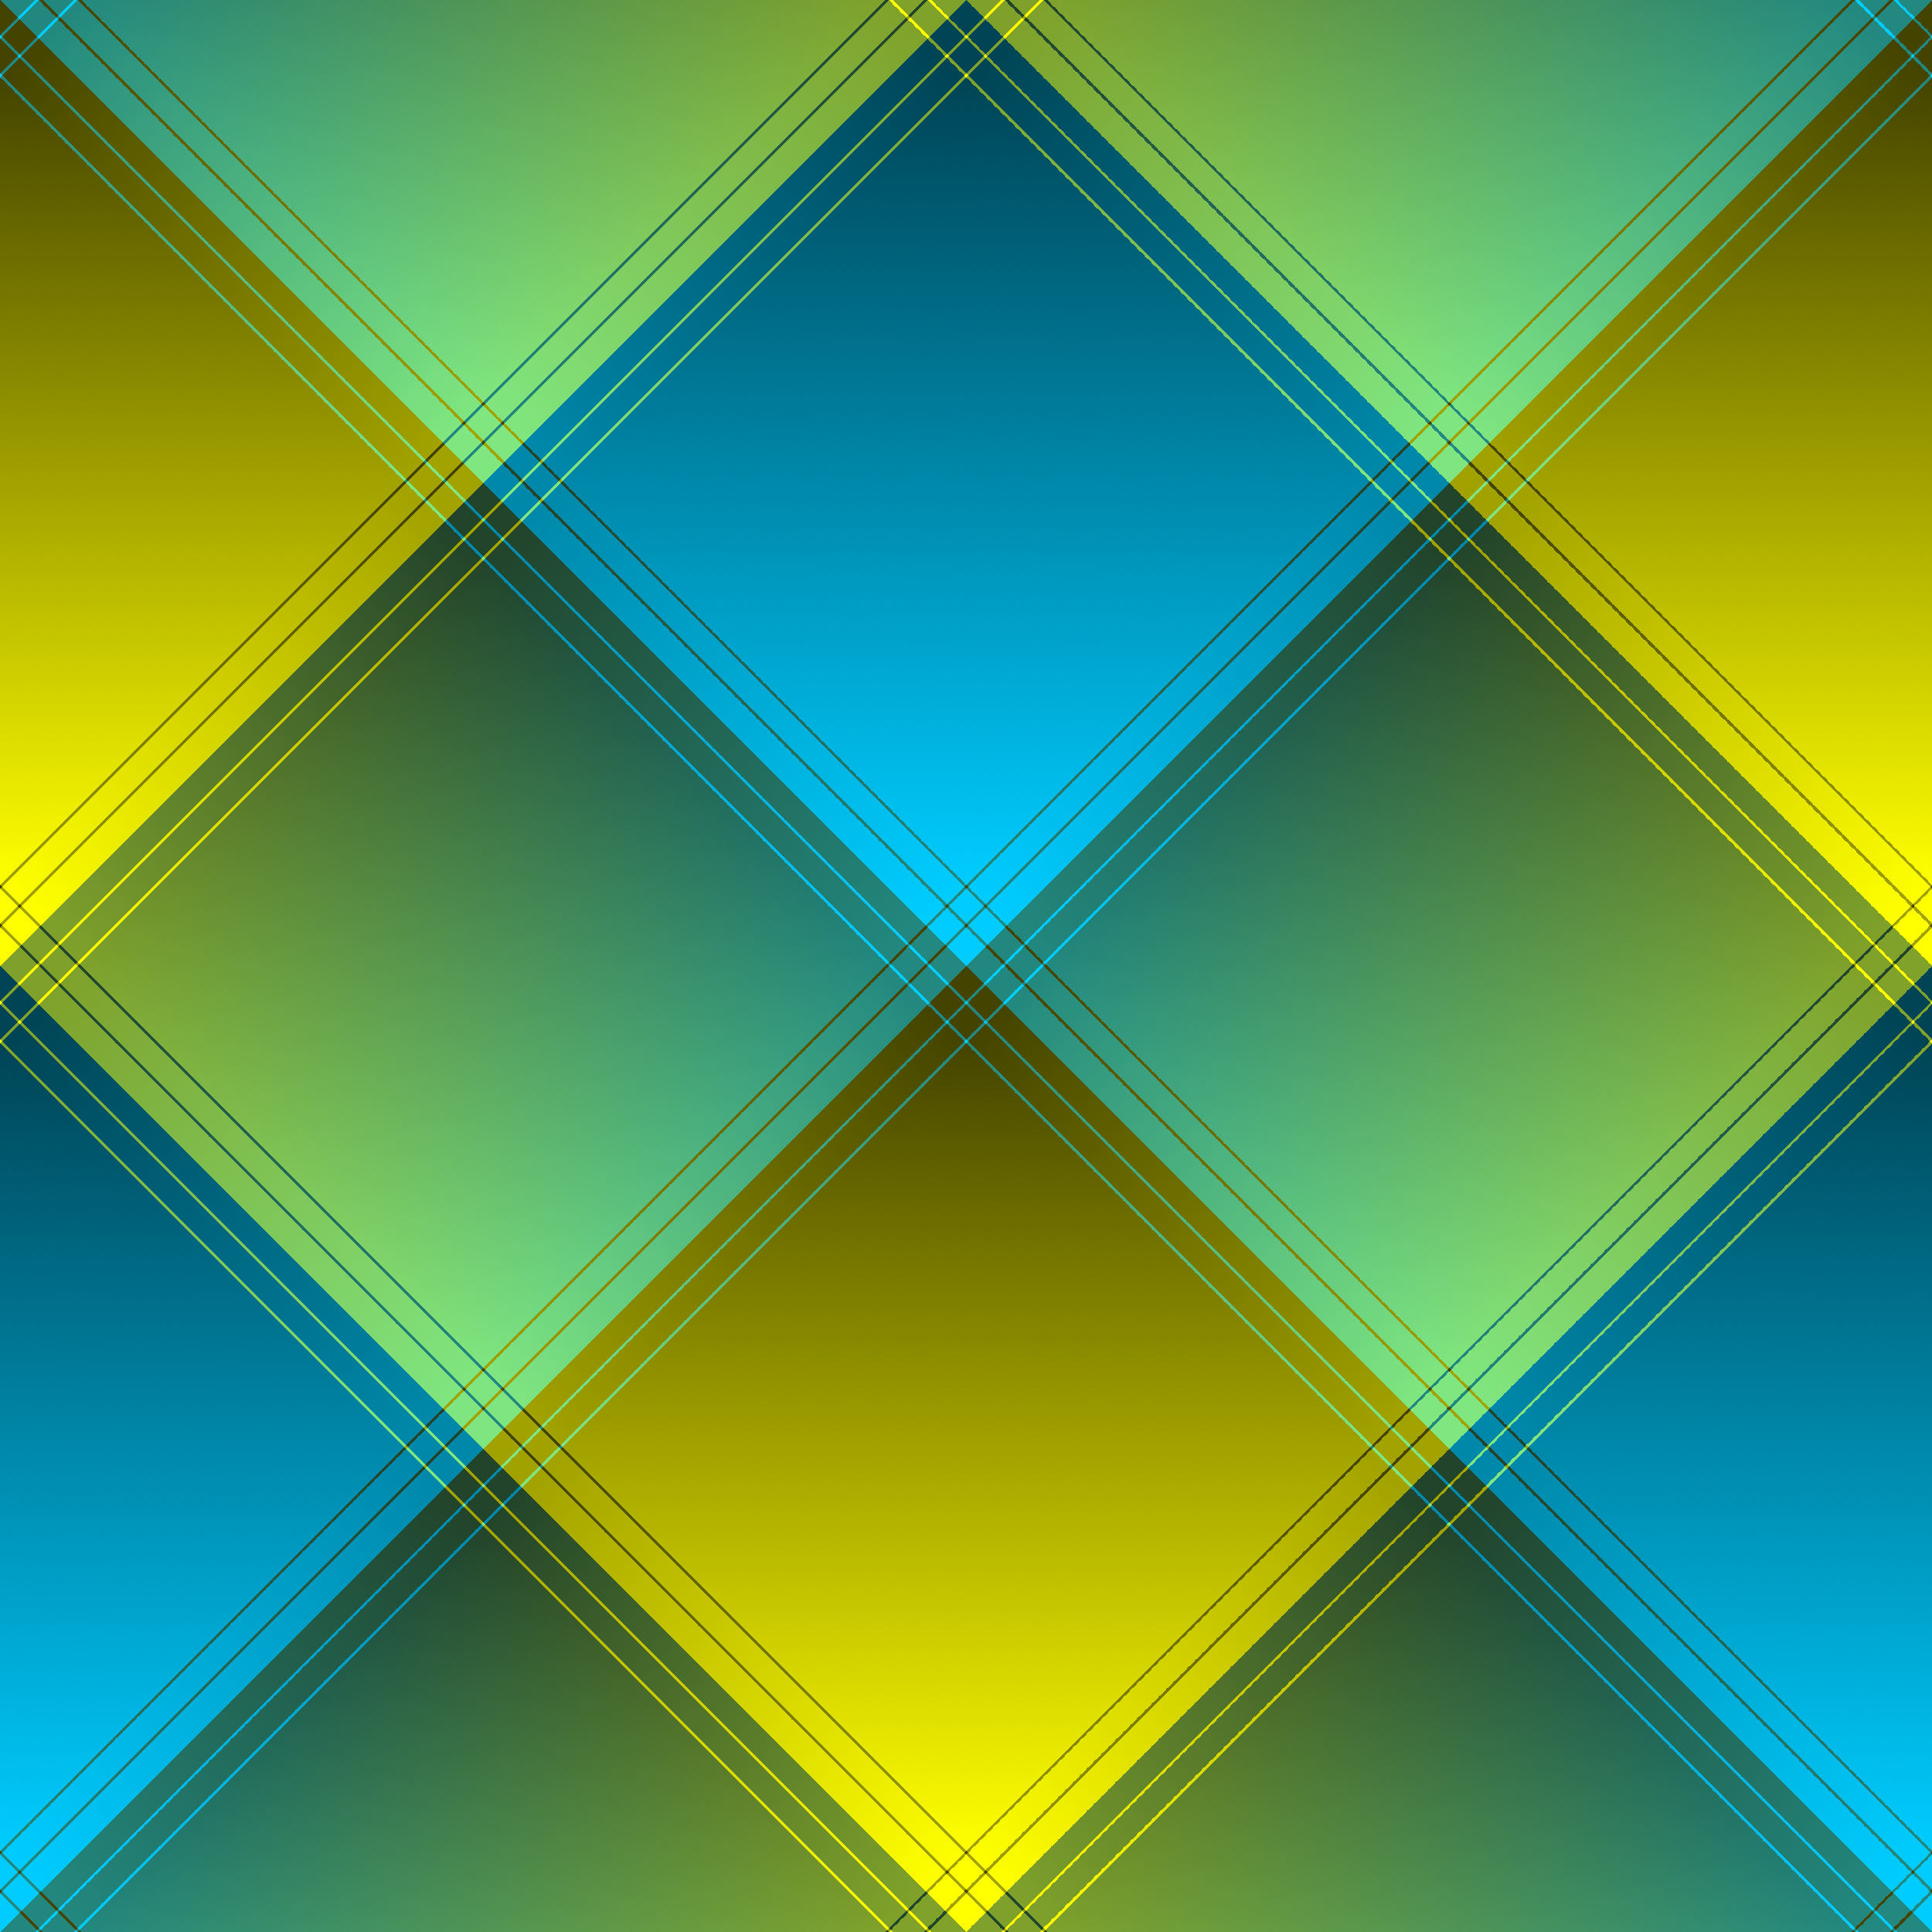
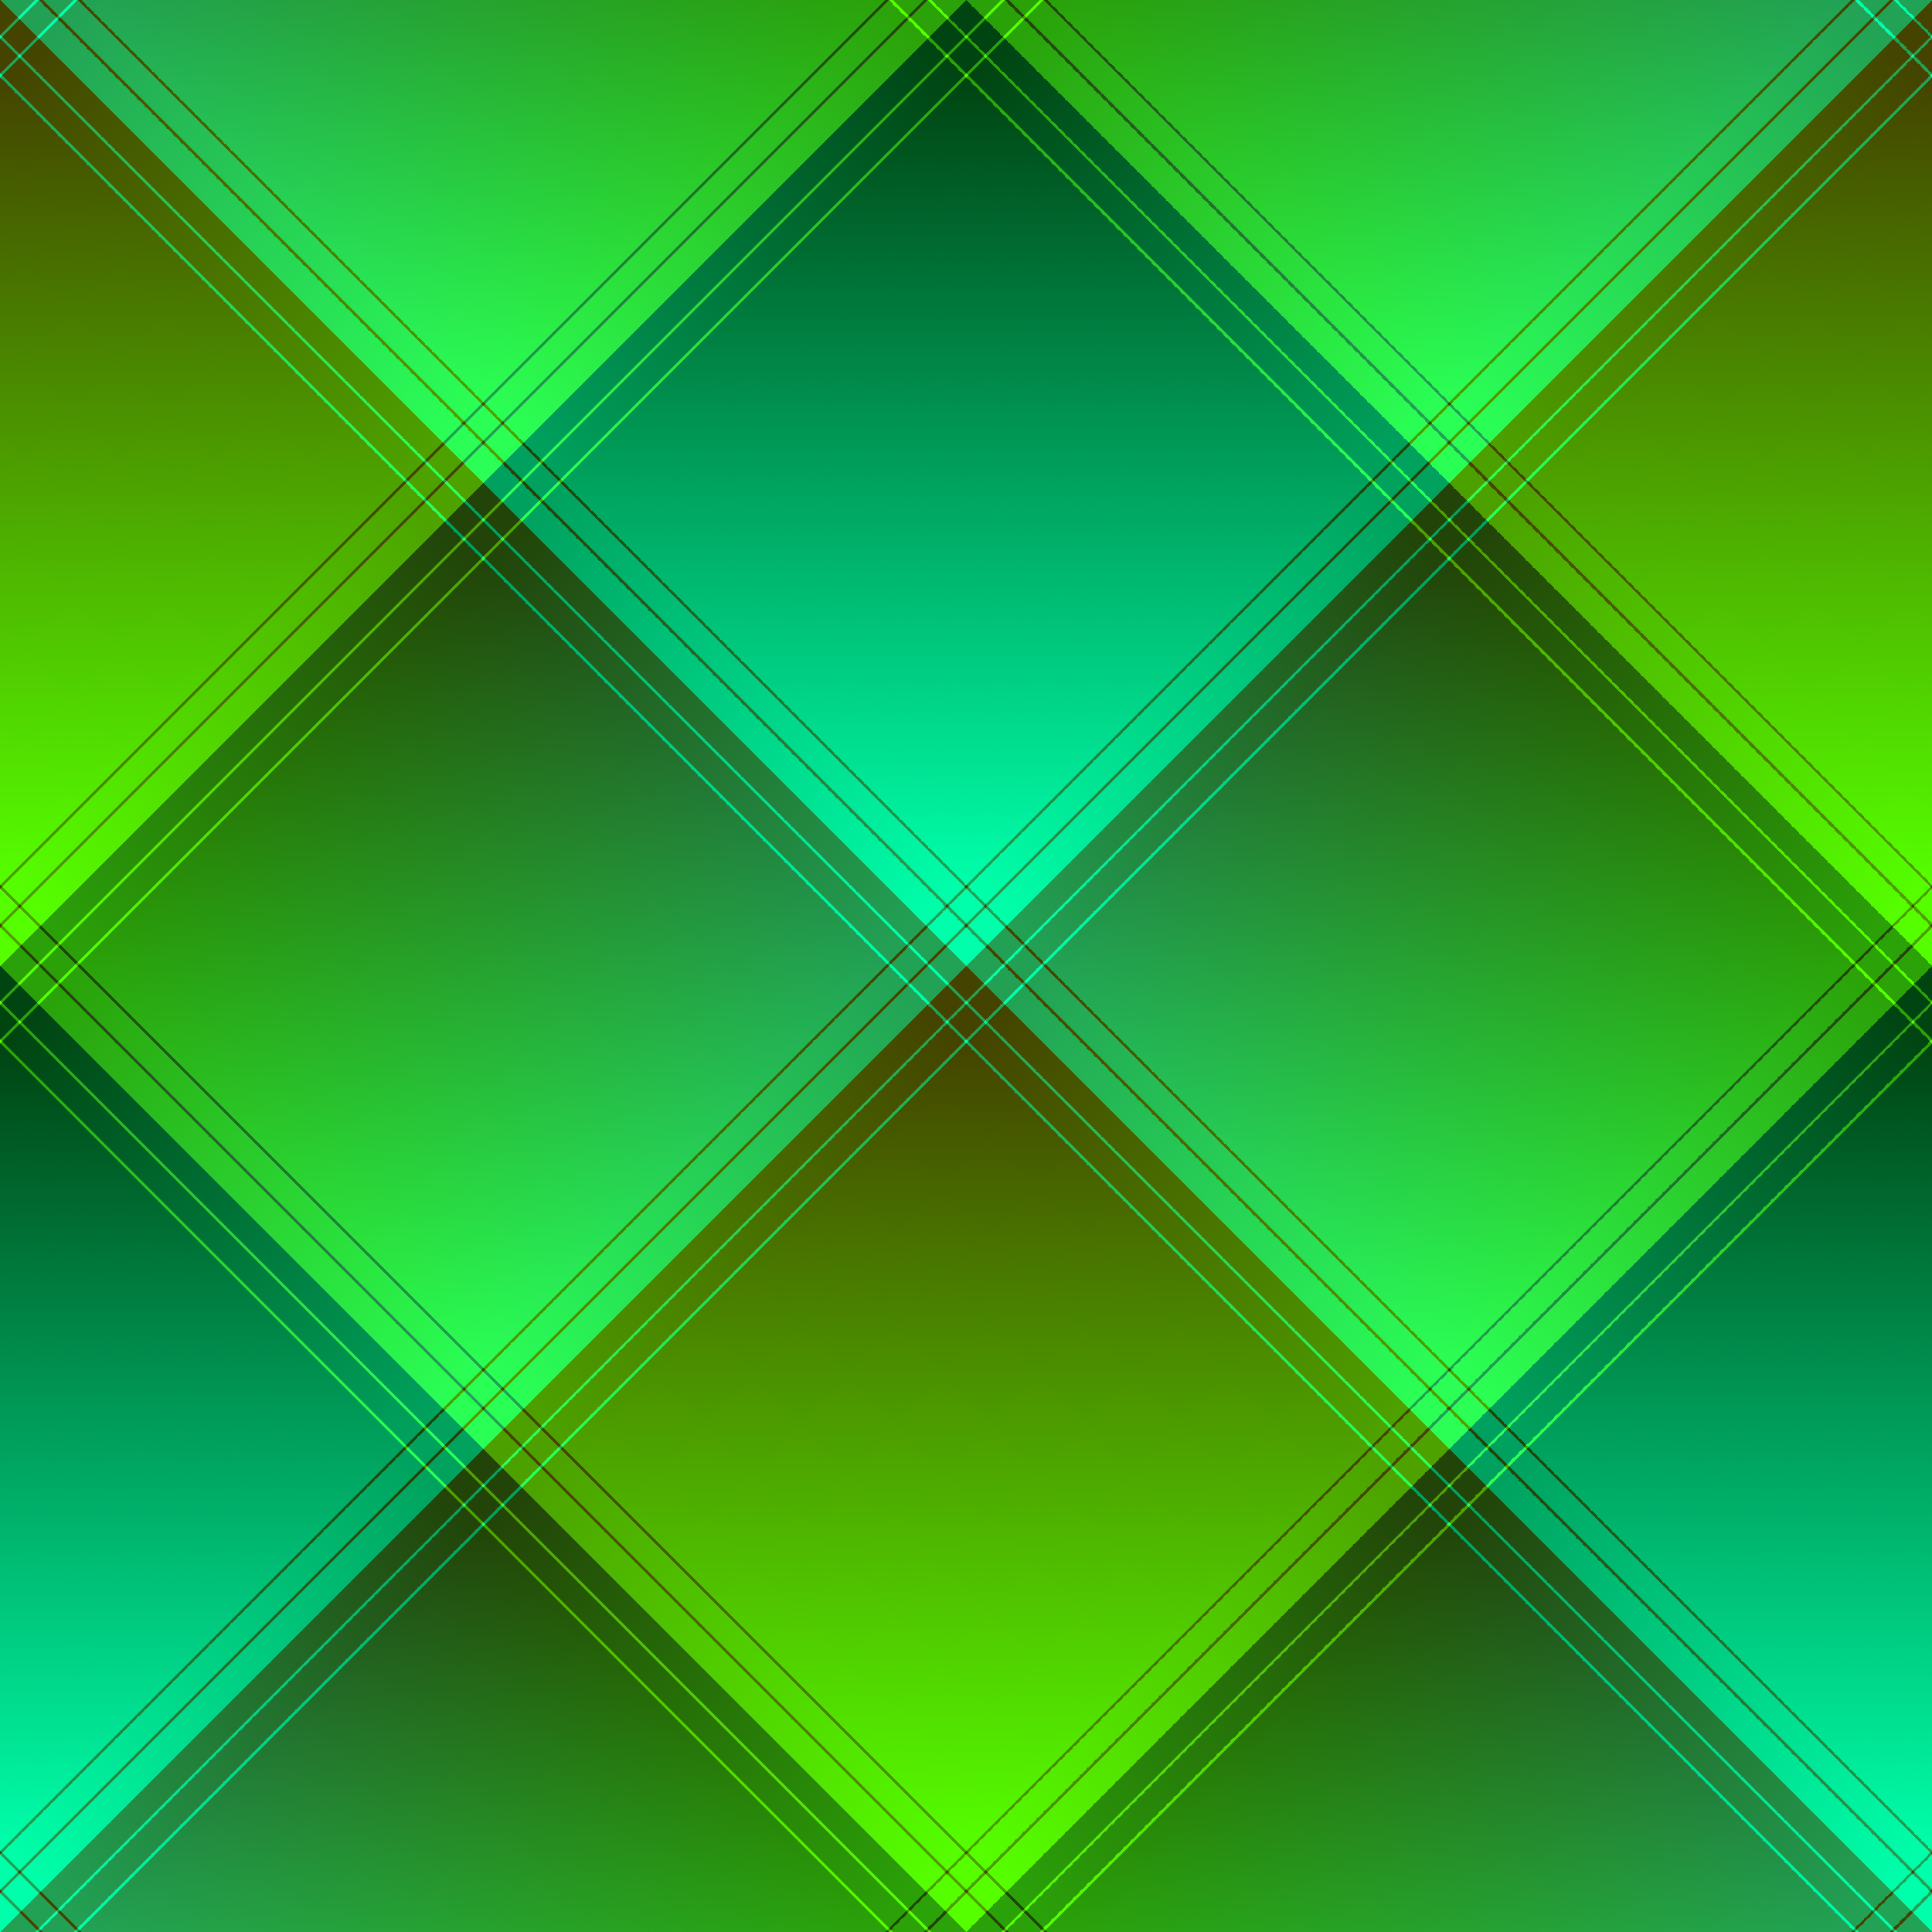
<svg xmlns="http://www.w3.org/2000/svg" xmlns:xlink="http://www.w3.org/1999/xlink" version="1.1" viewBox="0 0 512 512" height="512" width="512">
  <defs>
    <linearGradient id="linearGradient821">
-       <stop style="stop-color:#00ccff;stop-opacity:1" offset="0.000" />
-       <stop style="stop-color:#00ccff;stop-opacity:1" offset="0.010" />
+       <stop style="stop-color:#00ffaa;stop-opacity:1" offset="0.000" />
+       <stop style="stop-color:#00ffaa;stop-opacity:1" offset="0.010" />
      <stop style="stop-color:#444400;stop-opacity:1" offset="0.010" />
      <stop style="stop-color:#444400;stop-opacity:1" offset="0.011" />
-       <stop style="stop-color:#00ccff;stop-opacity:1" offset="0.011" />
-       <stop style="stop-color:#00ccff;stop-opacity:1" offset="0.020" />
+       <stop style="stop-color:#00ffaa;stop-opacity:1" offset="0.011" />
+       <stop style="stop-color:#00ffaa;stop-opacity:1" offset="0.020" />
      <stop style="stop-color:#444400;stop-opacity:1" offset="0.020" />
      <stop style="stop-color:#444400;stop-opacity:1" offset="0.021" />
-       <stop style="stop-color:#00ccff;stop-opacity:1" offset="0.021" />
-       <stop style="stop-color:#004455;stop-opacity:1" offset="0.230" />
-       <stop style="stop-color:#ffff00;stop-opacity:1" offset="0.230" />
-       <stop style="stop-color:#ffff00;stop-opacity:1" offset="0.231" />
-       <stop style="stop-color:#004455;stop-opacity:1" offset="0.231" />
-       <stop style="stop-color:#004455;stop-opacity:1" offset="0.240" />
-       <stop style="stop-color:#ffff00;stop-opacity:1" offset="0.240" />
-       <stop style="stop-color:#ffff00;stop-opacity:1" offset="0.241" />
-       <stop style="stop-color:#004455;stop-opacity:1" offset="0.241" />
-       <stop style="stop-color:#004455;stop-opacity:1" offset="0.250" />
-       <stop style="stop-color:#ffff00;stop-opacity:1" offset="0.250" />
-       <stop style="stop-color:#ffff00;stop-opacity:1" offset="0.260" />
+       <stop style="stop-color:#00ffaa;stop-opacity:1" offset="0.021" />
+       <stop style="stop-color:#004411;stop-opacity:1" offset="0.230" />
+       <stop style="stop-color:#55ff00;stop-opacity:1" offset="0.230" />
+       <stop style="stop-color:#55ff00;stop-opacity:1" offset="0.231" />
+       <stop style="stop-color:#004411;stop-opacity:1" offset="0.231" />
+       <stop style="stop-color:#004411;stop-opacity:1" offset="0.240" />
+       <stop style="stop-color:#55ff00;stop-opacity:1" offset="0.240" />
+       <stop style="stop-color:#55ff00;stop-opacity:1" offset="0.241" />
+       <stop style="stop-color:#004411;stop-opacity:1" offset="0.241" />
+       <stop style="stop-color:#004411;stop-opacity:1" offset="0.250" />
+       <stop style="stop-color:#55ff00;stop-opacity:1" offset="0.250" />
+       <stop style="stop-color:#55ff00;stop-opacity:1" offset="0.260" />
      <stop style="stop-color:#444400;stop-opacity:1" offset="0.260" />
      <stop style="stop-color:#444400;stop-opacity:1" offset="0.261" />
-       <stop style="stop-color:#ffff00;stop-opacity:1" offset="0.261" />
-       <stop style="stop-color:#ffff00;stop-opacity:1" offset="0.270" />
+       <stop style="stop-color:#55ff00;stop-opacity:1" offset="0.261" />
+       <stop style="stop-color:#55ff00;stop-opacity:1" offset="0.270" />
      <stop style="stop-color:#444400;stop-opacity:1" offset="0.270" />
      <stop style="stop-color:#444400;stop-opacity:1" offset="0.271" />
-       <stop style="stop-color:#ffff00;stop-opacity:1" offset="0.271" />
+       <stop style="stop-color:#55ff00;stop-opacity:1" offset="0.271" />
      <stop style="stop-color:#444400;stop-opacity:1" offset="0.480" />
-       <stop style="stop-color:#00ccff;stop-opacity:1" offset="0.480" />
-       <stop style="stop-color:#00ccff;stop-opacity:1" offset="0.481" />
+       <stop style="stop-color:#00ffaa;stop-opacity:1" offset="0.480" />
+       <stop style="stop-color:#00ffaa;stop-opacity:1" offset="0.481" />
      <stop style="stop-color:#444400;stop-opacity:1" offset="0.481" />
      <stop style="stop-color:#444400;stop-opacity:1" offset="0.490" />
-       <stop style="stop-color:#00ccff;stop-opacity:1" offset="0.490" />
-       <stop style="stop-color:#00ccff;stop-opacity:1" offset="0.491" />
+       <stop style="stop-color:#00ffaa;stop-opacity:1" offset="0.490" />
+       <stop style="stop-color:#00ffaa;stop-opacity:1" offset="0.491" />
      <stop style="stop-color:#444400;stop-opacity:1" offset="0.491" />
      <stop style="stop-color:#444400;stop-opacity:1" offset="0.500" />
-       <stop style="stop-color:#00ccff;stop-opacity:1" offset="0.500" />
-       <stop style="stop-color:#00ccff;stop-opacity:1" offset="0.510" />
+       <stop style="stop-color:#00ffaa;stop-opacity:1" offset="0.500" />
+       <stop style="stop-color:#00ffaa;stop-opacity:1" offset="0.510" />
      <stop style="stop-color:#444400;stop-opacity:1" offset="0.510" />
      <stop style="stop-color:#444400;stop-opacity:1" offset="0.511" />
-       <stop style="stop-color:#00ccff;stop-opacity:1" offset="0.511" />
-       <stop style="stop-color:#00ccff;stop-opacity:1" offset="0.520" />
+       <stop style="stop-color:#00ffaa;stop-opacity:1" offset="0.511" />
+       <stop style="stop-color:#00ffaa;stop-opacity:1" offset="0.520" />
      <stop style="stop-color:#444400;stop-opacity:1" offset="0.520" />
      <stop style="stop-color:#444400;stop-opacity:1" offset="0.521" />
-       <stop style="stop-color:#00ccff;stop-opacity:1" offset="0.521" />
-       <stop style="stop-color:#004455;stop-opacity:1" offset="0.730" />
-       <stop style="stop-color:#ffff00;stop-opacity:1" offset="0.730" />
-       <stop style="stop-color:#ffff00;stop-opacity:1" offset="0.731" />
-       <stop style="stop-color:#004455;stop-opacity:1" offset="0.731" />
-       <stop style="stop-color:#004455;stop-opacity:1" offset="0.740" />
-       <stop style="stop-color:#ffff00;stop-opacity:1" offset="0.740" />
-       <stop style="stop-color:#ffff00;stop-opacity:1" offset="0.741" />
-       <stop style="stop-color:#004455;stop-opacity:1" offset="0.741" />
-       <stop style="stop-color:#004455;stop-opacity:1" offset="0.750" />
-       <stop style="stop-color:#ffff00;stop-opacity:1" offset="0.750" />
-       <stop style="stop-color:#ffff00;stop-opacity:1" offset="0.760" />
+       <stop style="stop-color:#00ffaa;stop-opacity:1" offset="0.521" />
+       <stop style="stop-color:#004411;stop-opacity:1" offset="0.730" />
+       <stop style="stop-color:#55ff00;stop-opacity:1" offset="0.730" />
+       <stop style="stop-color:#55ff00;stop-opacity:1" offset="0.731" />
+       <stop style="stop-color:#004411;stop-opacity:1" offset="0.731" />
+       <stop style="stop-color:#004411;stop-opacity:1" offset="0.740" />
+       <stop style="stop-color:#55ff00;stop-opacity:1" offset="0.740" />
+       <stop style="stop-color:#55ff00;stop-opacity:1" offset="0.741" />
+       <stop style="stop-color:#004411;stop-opacity:1" offset="0.741" />
+       <stop style="stop-color:#004411;stop-opacity:1" offset="0.750" />
+       <stop style="stop-color:#55ff00;stop-opacity:1" offset="0.750" />
+       <stop style="stop-color:#55ff00;stop-opacity:1" offset="0.760" />
      <stop style="stop-color:#444400;stop-opacity:1" offset="0.760" />
      <stop style="stop-color:#444400;stop-opacity:1" offset="0.761" />
-       <stop style="stop-color:#ffff00;stop-opacity:1" offset="0.761" />
-       <stop style="stop-color:#ffff00;stop-opacity:1" offset="0.770" />
+       <stop style="stop-color:#55ff00;stop-opacity:1" offset="0.761" />
+       <stop style="stop-color:#55ff00;stop-opacity:1" offset="0.770" />
      <stop style="stop-color:#444400;stop-opacity:1" offset="0.770" />
      <stop style="stop-color:#444400;stop-opacity:1" offset="0.771" />
-       <stop style="stop-color:#ffff00;stop-opacity:1" offset="0.771" />
+       <stop style="stop-color:#55ff00;stop-opacity:1" offset="0.771" />
      <stop style="stop-color:#444400;stop-opacity:1" offset="0.980" />
-       <stop style="stop-color:#00ccff;stop-opacity:1" offset="0.980" />
-       <stop style="stop-color:#00ccff;stop-opacity:1" offset="0.981" />
+       <stop style="stop-color:#00ffaa;stop-opacity:1" offset="0.980" />
+       <stop style="stop-color:#00ffaa;stop-opacity:1" offset="0.981" />
      <stop style="stop-color:#444400;stop-opacity:1" offset="0.981" />
      <stop style="stop-color:#444400;stop-opacity:1" offset="0.990" />
-       <stop style="stop-color:#00ccff;stop-opacity:1" offset="0.990" />
-       <stop style="stop-color:#00ccff;stop-opacity:1" offset="0.991" />
+       <stop style="stop-color:#00ffaa;stop-opacity:1" offset="0.990" />
+       <stop style="stop-color:#00ffaa;stop-opacity:1" offset="0.991" />
      <stop style="stop-color:#444400;stop-opacity:1" offset="0.991" />
      <stop style="stop-color:#444400;stop-opacity:1" offset="1.000" />
    </linearGradient>
    <linearGradient gradientUnits="userSpaceOnUse" y2="512" x2="512" y1="0" x1="0" id="linearGradient823" xlink:href="#linearGradient821" />
    <linearGradient gradientUnits="userSpaceOnUse" y2="0" x2="512" y1="512" x1="0" id="linearGradient824" xlink:href="#linearGradient821" />
  </defs>
  <rect y="0" x="0" height="512" width="512" transform="rotate(-90, 256, 256)" style="opacity:1;fill:url(#linearGradient823);fill-opacity:1;stroke:none" />
  <rect y="0" x="0" height="512" width="512" transform="rotate(-90, 256, 256)" style="opacity:0.5;fill:url(#linearGradient824);fill-opacity:1;stroke:none" />
</svg>
